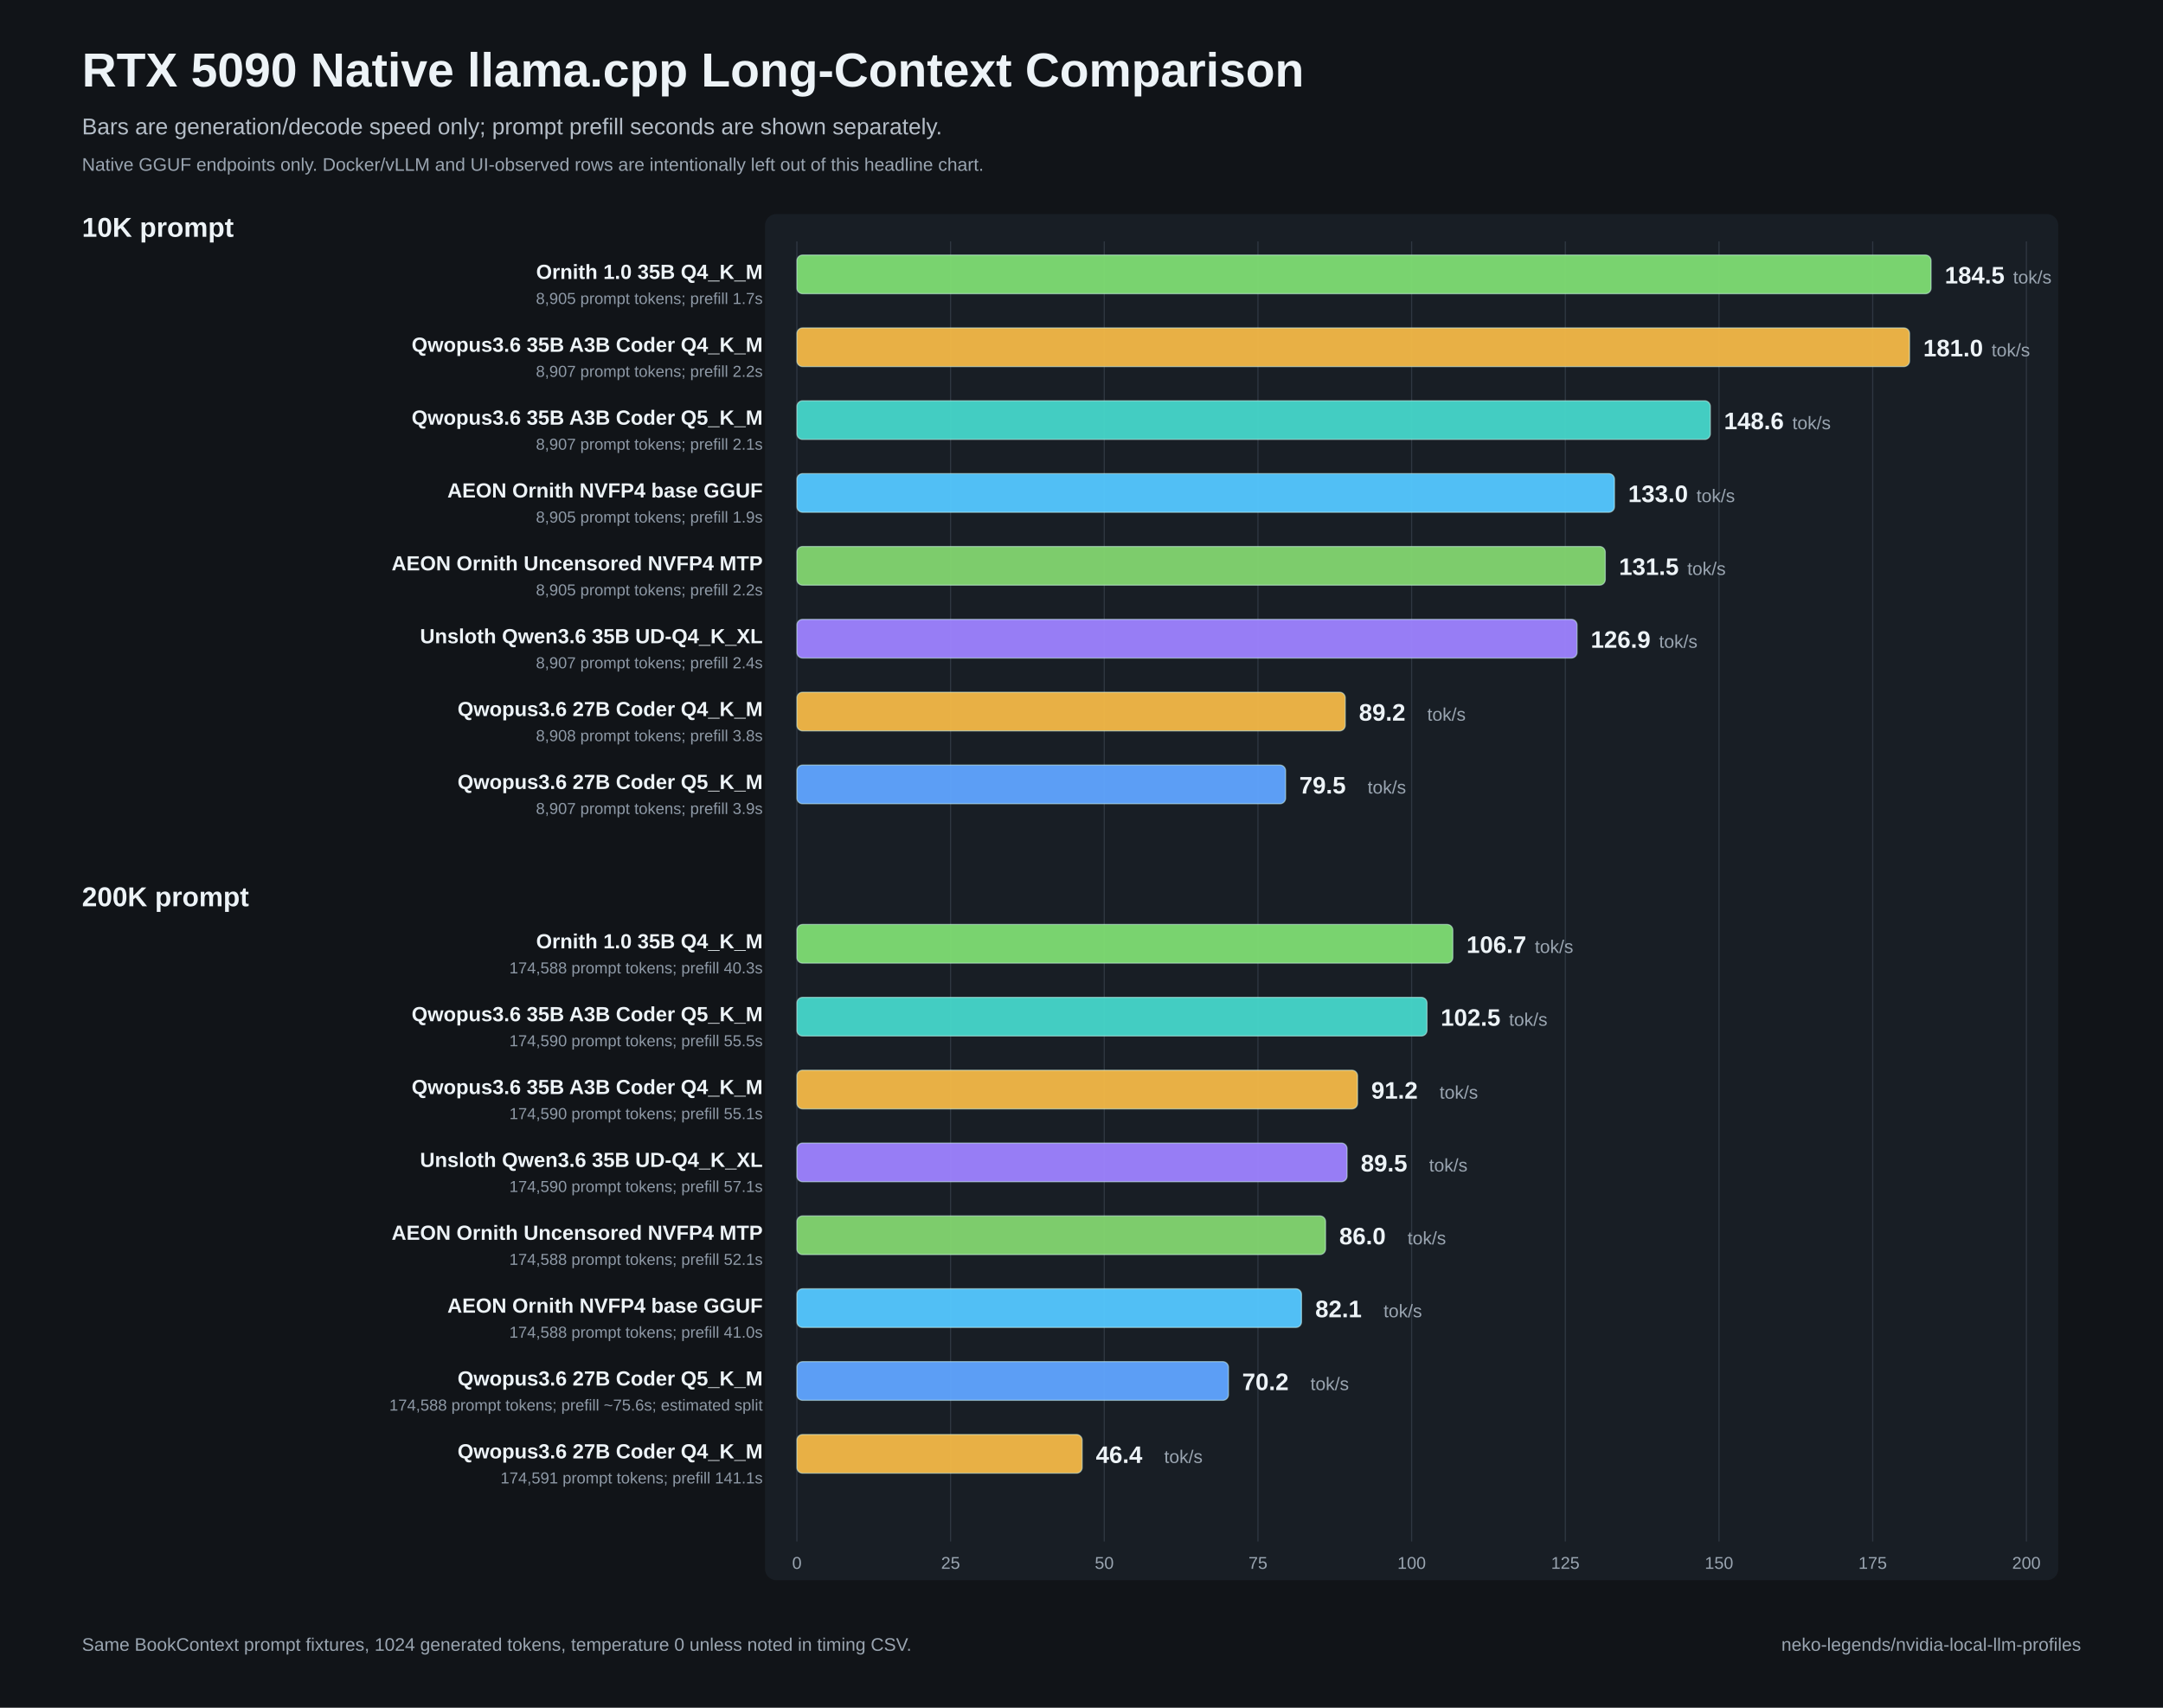
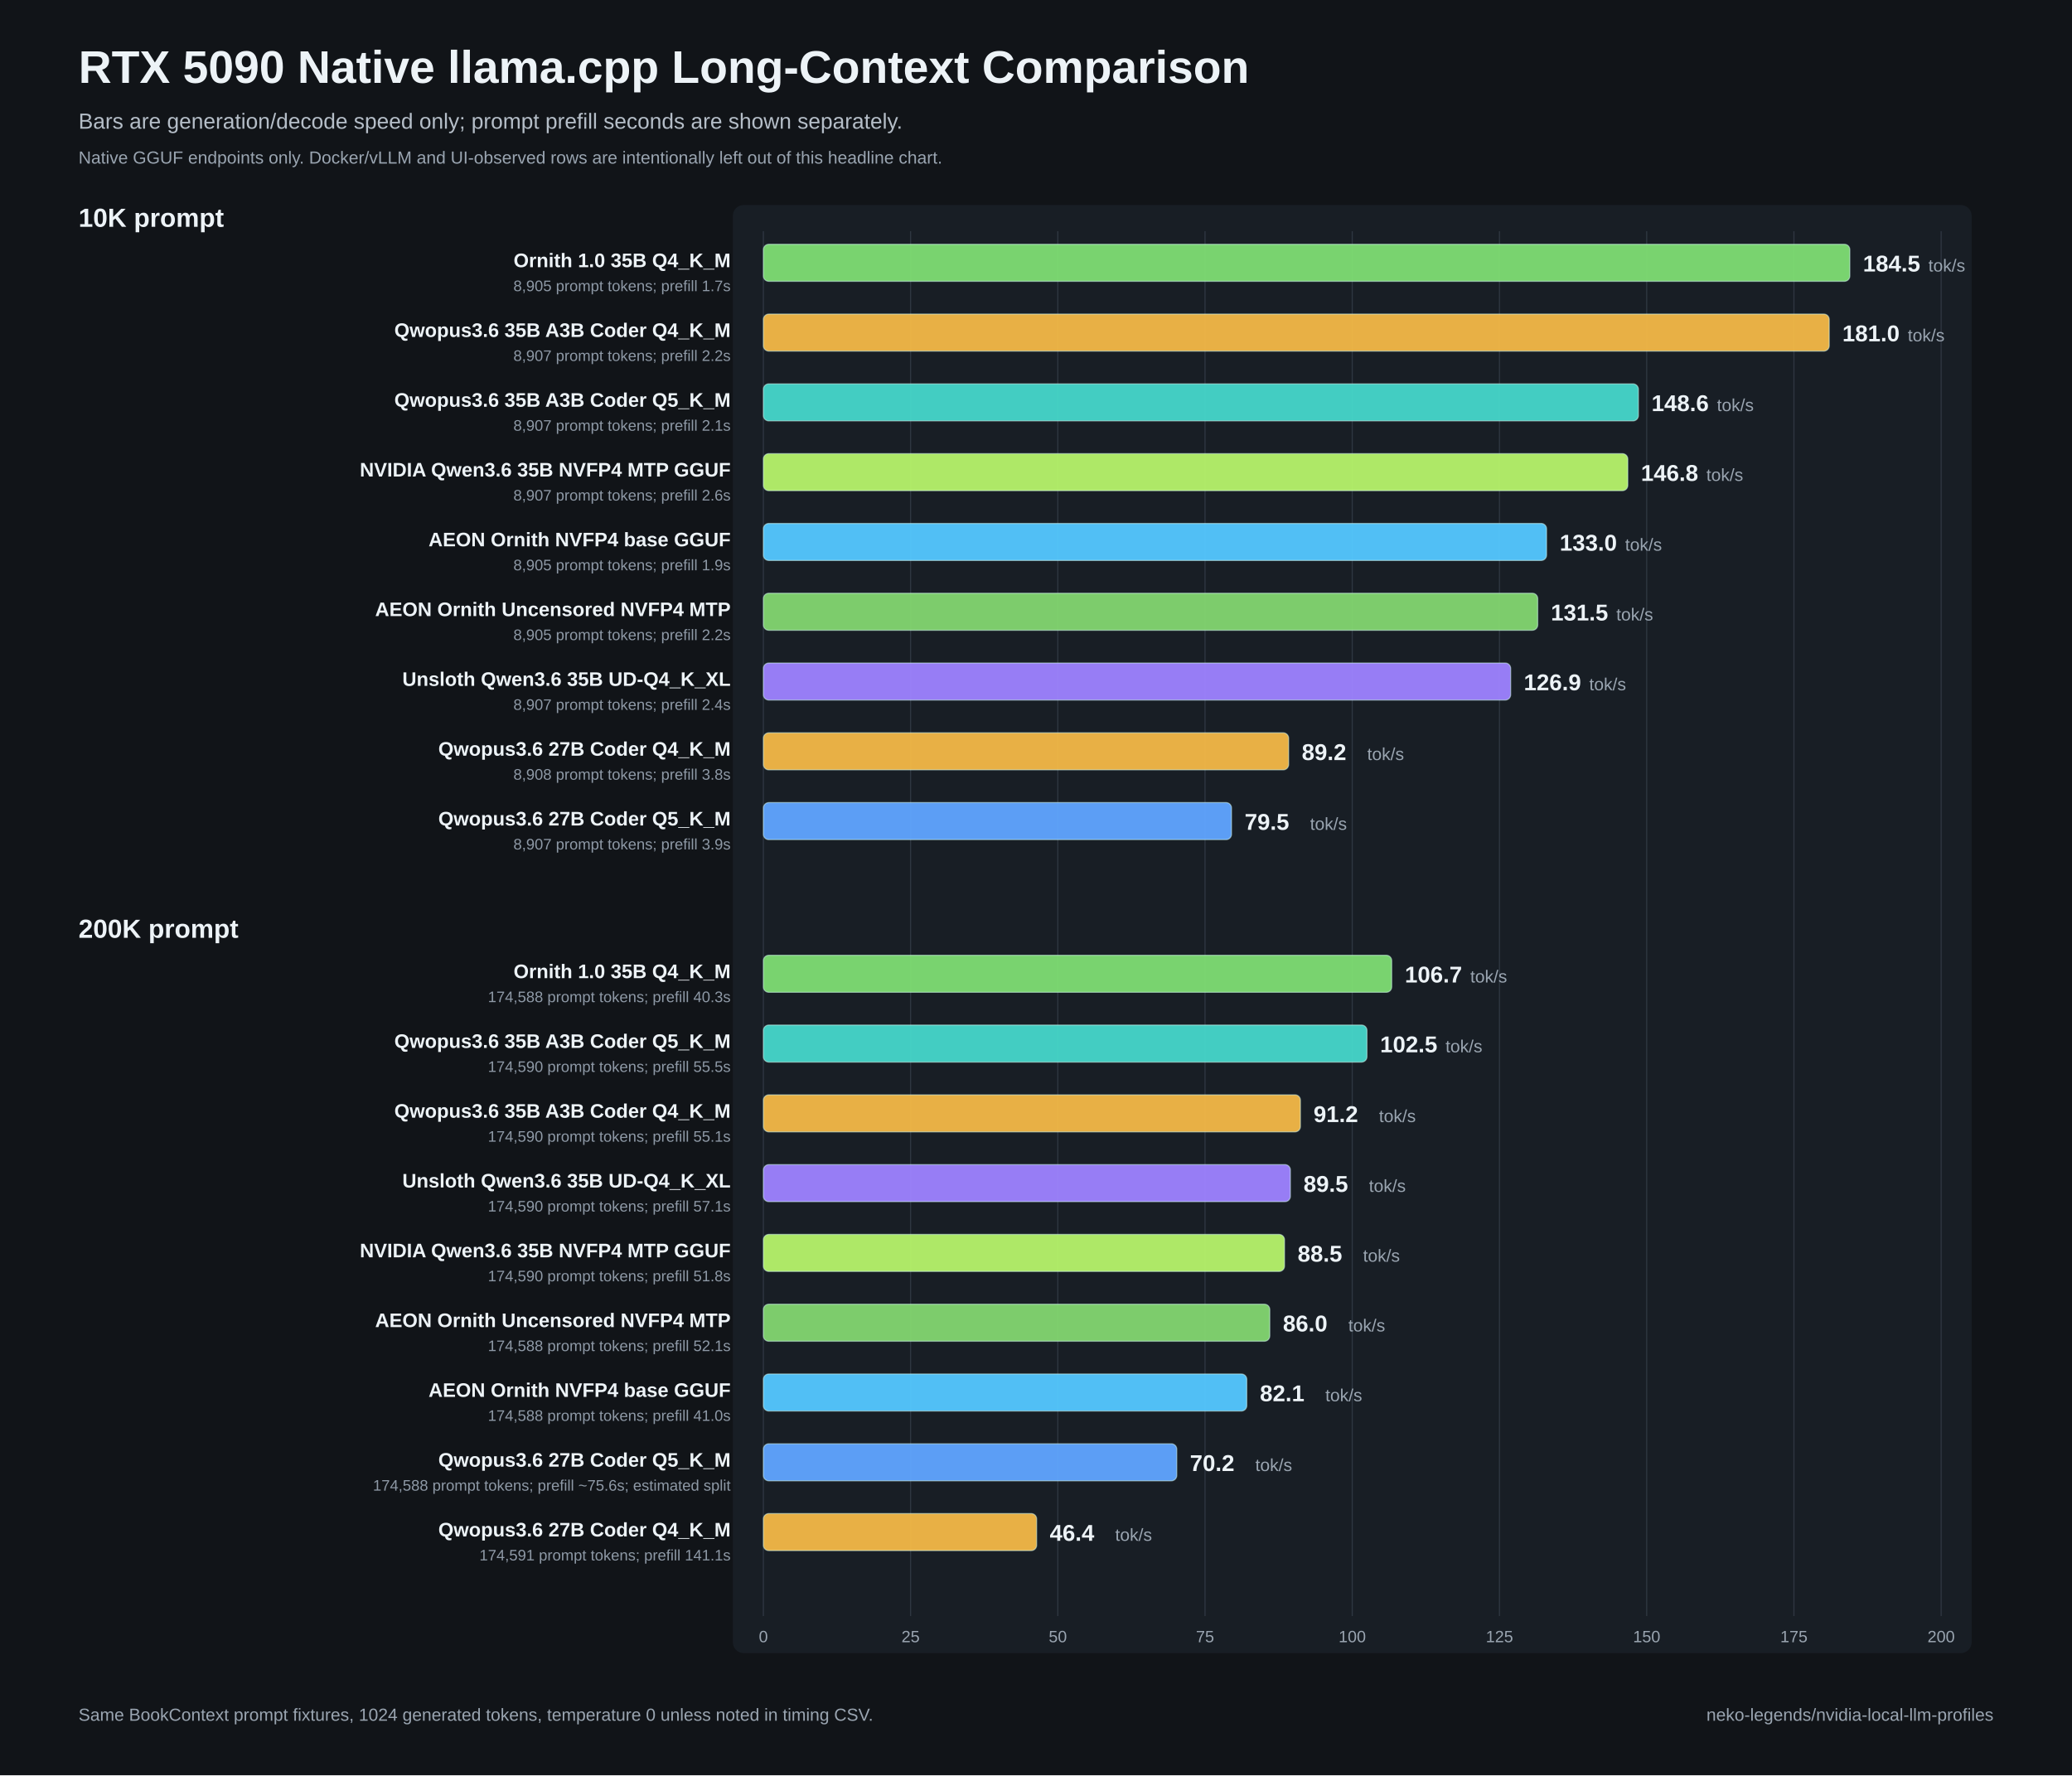
- <svg xmlns="http://www.w3.org/2000/svg" width="1900" height="1500" viewBox="0 0 1900 1500">
+ <svg xmlns="http://www.w3.org/2000/svg" width="1900" height="1628" viewBox="0 0 1900 1628">
  <style>
text{font-family:Segoe UI,Arial,sans-serif;letter-spacing:0}
.title{fill:#edf3f7;font-size:42px;font-weight:750}
.subtitle{fill:#b5bec8;font-size:20px}
.group{fill:#edf3f7;font-size:24px;font-weight:750}
.label{fill:#edf3f7;font-size:18px;font-weight:700}
.detail{fill:#8e99a6;font-size:14px}
.value{fill:#edf3f7;font-size:21px;font-weight:750}
.small{fill:#9aa5b1;font-size:16px}
.axis{fill:#9aa5b1;font-size:15px}
</style>
-   <rect width="1900" height="1500" fill="#111418" />
-   <rect x="672" y="188" width="1136" height="1200" rx="10" fill="#181e25" />
+   <rect width="1900" height="1628" fill="#111418" />
+   <rect x="672" y="188" width="1136" height="1328" rx="10" fill="#181e25" />
  <text x="72.0" y="76.0" class="title">RTX 5090 Native llama.cpp Long-Context Comparison</text>
  <text x="72.0" y="118.0" class="subtitle">Bars are generation/decode speed only; prompt prefill seconds are shown separately.</text>
  <text x="72.0" y="150.0" class="small">Native GGUF endpoints only. Docker/vLLM and UI-observed rows are intentionally left out of this headline chart.</text>
-   <line x1="700.0" y1="212" x2="700.0" y2="1354" stroke="#2f3742" stroke-width="1" />
-   <text x="700.0" y="1378.0" class="axis" text-anchor="middle">0</text>
-   <line x1="835.0" y1="212" x2="835.0" y2="1354" stroke="#2f3742" stroke-width="1" />
-   <text x="835.0" y="1378.0" class="axis" text-anchor="middle">25</text>
-   <line x1="970.0" y1="212" x2="970.0" y2="1354" stroke="#2f3742" stroke-width="1" />
-   <text x="970.0" y="1378.0" class="axis" text-anchor="middle">50</text>
-   <line x1="1105.0" y1="212" x2="1105.0" y2="1354" stroke="#2f3742" stroke-width="1" />
-   <text x="1105.0" y="1378.0" class="axis" text-anchor="middle">75</text>
-   <line x1="1240.0" y1="212" x2="1240.0" y2="1354" stroke="#2f3742" stroke-width="1" />
-   <text x="1240.0" y="1378.0" class="axis" text-anchor="middle">100</text>
-   <line x1="1375.0" y1="212" x2="1375.0" y2="1354" stroke="#2f3742" stroke-width="1" />
-   <text x="1375.0" y="1378.0" class="axis" text-anchor="middle">125</text>
-   <line x1="1510.0" y1="212" x2="1510.0" y2="1354" stroke="#2f3742" stroke-width="1" />
-   <text x="1510.0" y="1378.0" class="axis" text-anchor="middle">150</text>
-   <line x1="1645.0" y1="212" x2="1645.0" y2="1354" stroke="#2f3742" stroke-width="1" />
-   <text x="1645.0" y="1378.0" class="axis" text-anchor="middle">175</text>
-   <line x1="1780.0" y1="212" x2="1780.0" y2="1354" stroke="#2f3742" stroke-width="1" />
-   <text x="1780.0" y="1378.0" class="axis" text-anchor="middle">200</text>
+   <line x1="700.0" y1="212" x2="700.0" y2="1482" stroke="#2f3742" stroke-width="1" />
+   <text x="700.0" y="1506.0" class="axis" text-anchor="middle">0</text>
+   <line x1="835.0" y1="212" x2="835.0" y2="1482" stroke="#2f3742" stroke-width="1" />
+   <text x="835.0" y="1506.0" class="axis" text-anchor="middle">25</text>
+   <line x1="970.0" y1="212" x2="970.0" y2="1482" stroke="#2f3742" stroke-width="1" />
+   <text x="970.0" y="1506.0" class="axis" text-anchor="middle">50</text>
+   <line x1="1105.0" y1="212" x2="1105.0" y2="1482" stroke="#2f3742" stroke-width="1" />
+   <text x="1105.0" y="1506.0" class="axis" text-anchor="middle">75</text>
+   <line x1="1240.0" y1="212" x2="1240.0" y2="1482" stroke="#2f3742" stroke-width="1" />
+   <text x="1240.0" y="1506.0" class="axis" text-anchor="middle">100</text>
+   <line x1="1375.0" y1="212" x2="1375.0" y2="1482" stroke="#2f3742" stroke-width="1" />
+   <text x="1375.0" y="1506.0" class="axis" text-anchor="middle">125</text>
+   <line x1="1510.0" y1="212" x2="1510.0" y2="1482" stroke="#2f3742" stroke-width="1" />
+   <text x="1510.0" y="1506.0" class="axis" text-anchor="middle">150</text>
+   <line x1="1645.0" y1="212" x2="1645.0" y2="1482" stroke="#2f3742" stroke-width="1" />
+   <text x="1645.0" y="1506.0" class="axis" text-anchor="middle">175</text>
+   <line x1="1780.0" y1="212" x2="1780.0" y2="1482" stroke="#2f3742" stroke-width="1" />
+   <text x="1780.0" y="1506.0" class="axis" text-anchor="middle">200</text>
  <text x="72.0" y="208.0" class="group">10K prompt</text>
  <text x="670.0" y="245.0" class="label" text-anchor="end">Ornith 1.0 35B Q4_K_M</text>
  <text x="670.0" y="267.0" class="detail" text-anchor="end">8,905 prompt tokens; prefill 1.7s</text>
  <rect x="700" y="224" width="996.3" height="34" rx="5" fill="#7edc72" opacity="0.95" />
  <rect x="700" y="224" width="996.3" height="34" rx="5" fill="none" stroke="#d9fff8" stroke-opacity="0.50" />
  <text x="1708.3" y="249.0" class="value">184.5</text>
  <text x="1768.3" y="249.0" class="small">tok/s</text>
  <text x="670.0" y="309.0" class="label" text-anchor="end">Qwopus3.6 35B A3B Coder Q4_K_M</text>
  <text x="670.0" y="331.0" class="detail" text-anchor="end">8,907 prompt tokens; prefill 2.2s</text>
  <rect x="700" y="288" width="977.4" height="34" rx="5" fill="#f2b846" opacity="0.95" />
  <rect x="700" y="288" width="977.4" height="34" rx="5" fill="none" stroke="#d9fff8" stroke-opacity="0.50" />
  <text x="1689.4" y="313.0" class="value">181.0</text>
  <text x="1749.4" y="313.0" class="small">tok/s</text>
  <text x="670.0" y="373.0" class="label" text-anchor="end">Qwopus3.6 35B A3B Coder Q5_K_M</text>
  <text x="670.0" y="395.0" class="detail" text-anchor="end">8,907 prompt tokens; prefill 2.1s</text>
  <rect x="700" y="352" width="802.4" height="34" rx="5" fill="#45d6c9" opacity="0.95" />
  <rect x="700" y="352" width="802.4" height="34" rx="5" fill="none" stroke="#d9fff8" stroke-opacity="0.50" />
  <text x="1514.4" y="377.0" class="value">148.6</text>
  <text x="1574.4" y="377.0" class="small">tok/s</text>
-   <text x="670.0" y="437.0" class="label" text-anchor="end">AEON Ornith NVFP4 base GGUF</text>
-   <text x="670.0" y="459.0" class="detail" text-anchor="end">8,905 prompt tokens; prefill 1.9s</text>
-   <rect x="700" y="416" width="718.2" height="34" rx="5" fill="#54c7ff" opacity="0.95" />
-   <rect x="700" y="416" width="718.2" height="34" rx="5" fill="none" stroke="#d9fff8" stroke-opacity="0.50" />
-   <text x="1430.2" y="441.0" class="value">133.0</text>
-   <text x="1490.2" y="441.0" class="small">tok/s</text>
-   <text x="670.0" y="501.0" class="label" text-anchor="end">AEON Ornith Uncensored NVFP4 MTP</text>
-   <text x="670.0" y="523.0" class="detail" text-anchor="end">8,905 prompt tokens; prefill 2.2s</text>
-   <rect x="700" y="480" width="710.1" height="34" rx="5" fill="#82d56f" opacity="0.95" />
-   <rect x="700" y="480" width="710.1" height="34" rx="5" fill="none" stroke="#d9fff8" stroke-opacity="0.50" />
-   <text x="1422.1" y="505.0" class="value">131.5</text>
-   <text x="1482.1" y="505.0" class="small">tok/s</text>
-   <text x="670.0" y="565.0" class="label" text-anchor="end">Unsloth Qwen3.6 35B UD-Q4_K_XL</text>
-   <text x="670.0" y="587.0" class="detail" text-anchor="end">8,907 prompt tokens; prefill 2.4s</text>
-   <rect x="700" y="544" width="685.3" height="34" rx="5" fill="#9d82ff" opacity="0.95" />
-   <rect x="700" y="544" width="685.3" height="34" rx="5" fill="none" stroke="#d9fff8" stroke-opacity="0.50" />
-   <text x="1397.3" y="569.0" class="value">126.9</text>
-   <text x="1457.3" y="569.0" class="small">tok/s</text>
-   <text x="670.0" y="629.0" class="label" text-anchor="end">Qwopus3.6 27B Coder Q4_K_M</text>
-   <text x="670.0" y="651.0" class="detail" text-anchor="end">8,908 prompt tokens; prefill 3.8s</text>
-   <rect x="700" y="608" width="481.7" height="34" rx="5" fill="#f2b846" opacity="0.95" />
-   <rect x="700" y="608" width="481.7" height="34" rx="5" fill="none" stroke="#d9fff8" stroke-opacity="0.50" />
-   <text x="1193.7" y="633.0" class="value">89.2</text>
-   <text x="1253.7" y="633.0" class="small">tok/s</text>
-   <text x="670.0" y="693.0" class="label" text-anchor="end">Qwopus3.6 27B Coder Q5_K_M</text>
-   <text x="670.0" y="715.0" class="detail" text-anchor="end">8,907 prompt tokens; prefill 3.9s</text>
-   <rect x="700" y="672" width="429.3" height="34" rx="5" fill="#60a5ff" opacity="0.95" />
-   <rect x="700" y="672" width="429.3" height="34" rx="5" fill="none" stroke="#d9fff8" stroke-opacity="0.50" />
-   <text x="1141.3" y="697.0" class="value">79.5</text>
-   <text x="1201.3" y="697.0" class="small">tok/s</text>
-   <text x="72.0" y="796.0" class="group">200K prompt</text>
-   <text x="670.0" y="833.0" class="label" text-anchor="end">Ornith 1.0 35B Q4_K_M</text>
-   <text x="670.0" y="855.0" class="detail" text-anchor="end">174,588 prompt tokens; prefill 40.3s</text>
-   <rect x="700" y="812" width="576.2" height="34" rx="5" fill="#7edc72" opacity="0.95" />
-   <rect x="700" y="812" width="576.2" height="34" rx="5" fill="none" stroke="#d9fff8" stroke-opacity="0.50" />
-   <text x="1288.2" y="837.0" class="value">106.7</text>
-   <text x="1348.2" y="837.0" class="small">tok/s</text>
-   <text x="670.0" y="897.0" class="label" text-anchor="end">Qwopus3.6 35B A3B Coder Q5_K_M</text>
-   <text x="670.0" y="919.0" class="detail" text-anchor="end">174,590 prompt tokens; prefill 55.5s</text>
-   <rect x="700" y="876" width="553.5" height="34" rx="5" fill="#45d6c9" opacity="0.95" />
-   <rect x="700" y="876" width="553.5" height="34" rx="5" fill="none" stroke="#d9fff8" stroke-opacity="0.50" />
-   <text x="1265.5" y="901.0" class="value">102.5</text>
-   <text x="1325.5" y="901.0" class="small">tok/s</text>
-   <text x="670.0" y="961.0" class="label" text-anchor="end">Qwopus3.6 35B A3B Coder Q4_K_M</text>
-   <text x="670.0" y="983.0" class="detail" text-anchor="end">174,590 prompt tokens; prefill 55.1s</text>
-   <rect x="700" y="940" width="492.5" height="34" rx="5" fill="#f2b846" opacity="0.95" />
-   <rect x="700" y="940" width="492.5" height="34" rx="5" fill="none" stroke="#d9fff8" stroke-opacity="0.50" />
-   <text x="1204.5" y="965.0" class="value">91.2</text>
-   <text x="1264.5" y="965.0" class="small">tok/s</text>
-   <text x="670.0" y="1025.0" class="label" text-anchor="end">Unsloth Qwen3.6 35B UD-Q4_K_XL</text>
-   <text x="670.0" y="1047.0" class="detail" text-anchor="end">174,590 prompt tokens; prefill 57.1s</text>
-   <rect x="700" y="1004" width="483.3" height="34" rx="5" fill="#9d82ff" opacity="0.95" />
-   <rect x="700" y="1004" width="483.3" height="34" rx="5" fill="none" stroke="#d9fff8" stroke-opacity="0.50" />
-   <text x="1195.3" y="1029.0" class="value">89.5</text>
-   <text x="1255.3" y="1029.0" class="small">tok/s</text>
-   <text x="670.0" y="1089.0" class="label" text-anchor="end">AEON Ornith Uncensored NVFP4 MTP</text>
-   <text x="670.0" y="1111.0" class="detail" text-anchor="end">174,588 prompt tokens; prefill 52.1s</text>
-   <rect x="700" y="1068" width="464.4" height="34" rx="5" fill="#82d56f" opacity="0.95" />
-   <rect x="700" y="1068" width="464.4" height="34" rx="5" fill="none" stroke="#d9fff8" stroke-opacity="0.50" />
-   <text x="1176.4" y="1093.0" class="value">86.0</text>
-   <text x="1236.4" y="1093.0" class="small">tok/s</text>
-   <text x="670.0" y="1153.0" class="label" text-anchor="end">AEON Ornith NVFP4 base GGUF</text>
-   <text x="670.0" y="1175.0" class="detail" text-anchor="end">174,588 prompt tokens; prefill 41.0s</text>
-   <rect x="700" y="1132" width="443.3" height="34" rx="5" fill="#54c7ff" opacity="0.95" />
-   <rect x="700" y="1132" width="443.3" height="34" rx="5" fill="none" stroke="#d9fff8" stroke-opacity="0.50" />
-   <text x="1155.3" y="1157.0" class="value">82.1</text>
-   <text x="1215.3" y="1157.0" class="small">tok/s</text>
-   <text x="670.0" y="1217.0" class="label" text-anchor="end">Qwopus3.6 27B Coder Q5_K_M</text>
-   <text x="670.0" y="1239.0" class="detail" text-anchor="end">174,588 prompt tokens; prefill ~75.6s; estimated split</text>
-   <rect x="700" y="1196" width="379.1" height="34" rx="5" fill="#60a5ff" opacity="0.95" />
-   <rect x="700" y="1196" width="379.1" height="34" rx="5" fill="none" stroke="#d9fff8" stroke-opacity="0.50" />
-   <text x="1091.1" y="1221.0" class="value">70.2</text>
-   <text x="1151.1" y="1221.0" class="small">tok/s</text>
-   <text x="670.0" y="1281.0" class="label" text-anchor="end">Qwopus3.6 27B Coder Q4_K_M</text>
-   <text x="670.0" y="1303.0" class="detail" text-anchor="end">174,591 prompt tokens; prefill 141.1s</text>
-   <rect x="700" y="1260" width="250.6" height="34" rx="5" fill="#f2b846" opacity="0.95" />
-   <rect x="700" y="1260" width="250.6" height="34" rx="5" fill="none" stroke="#d9fff8" stroke-opacity="0.50" />
-   <text x="962.6" y="1285.0" class="value">46.4</text>
-   <text x="1022.6" y="1285.0" class="small">tok/s</text>
-   <text x="72.0" y="1450.0" class="small">Same BookContext prompt fixtures, 1024 generated tokens, temperature 0 unless noted in timing CSV.</text>
-   <text x="1828.0" y="1450.0" class="small" text-anchor="end">neko-legends/nvidia-local-llm-profiles</text>
+   <text x="670.0" y="437.0" class="label" text-anchor="end">NVIDIA Qwen3.6 35B NVFP4 MTP GGUF</text>
+   <text x="670.0" y="459.0" class="detail" text-anchor="end">8,907 prompt tokens; prefill 2.6s</text>
+   <rect x="700" y="416" width="792.7" height="34" rx="5" fill="#b6f26a" opacity="0.95" />
+   <rect x="700" y="416" width="792.7" height="34" rx="5" fill="none" stroke="#d9fff8" stroke-opacity="0.50" />
+   <text x="1504.7" y="441.0" class="value">146.8</text>
+   <text x="1564.7" y="441.0" class="small">tok/s</text>
+   <text x="670.0" y="501.0" class="label" text-anchor="end">AEON Ornith NVFP4 base GGUF</text>
+   <text x="670.0" y="523.0" class="detail" text-anchor="end">8,905 prompt tokens; prefill 1.9s</text>
+   <rect x="700" y="480" width="718.2" height="34" rx="5" fill="#54c7ff" opacity="0.95" />
+   <rect x="700" y="480" width="718.2" height="34" rx="5" fill="none" stroke="#d9fff8" stroke-opacity="0.50" />
+   <text x="1430.2" y="505.0" class="value">133.0</text>
+   <text x="1490.2" y="505.0" class="small">tok/s</text>
+   <text x="670.0" y="565.0" class="label" text-anchor="end">AEON Ornith Uncensored NVFP4 MTP</text>
+   <text x="670.0" y="587.0" class="detail" text-anchor="end">8,905 prompt tokens; prefill 2.2s</text>
+   <rect x="700" y="544" width="710.1" height="34" rx="5" fill="#82d56f" opacity="0.95" />
+   <rect x="700" y="544" width="710.1" height="34" rx="5" fill="none" stroke="#d9fff8" stroke-opacity="0.50" />
+   <text x="1422.1" y="569.0" class="value">131.5</text>
+   <text x="1482.1" y="569.0" class="small">tok/s</text>
+   <text x="670.0" y="629.0" class="label" text-anchor="end">Unsloth Qwen3.6 35B UD-Q4_K_XL</text>
+   <text x="670.0" y="651.0" class="detail" text-anchor="end">8,907 prompt tokens; prefill 2.4s</text>
+   <rect x="700" y="608" width="685.3" height="34" rx="5" fill="#9d82ff" opacity="0.95" />
+   <rect x="700" y="608" width="685.3" height="34" rx="5" fill="none" stroke="#d9fff8" stroke-opacity="0.50" />
+   <text x="1397.3" y="633.0" class="value">126.9</text>
+   <text x="1457.3" y="633.0" class="small">tok/s</text>
+   <text x="670.0" y="693.0" class="label" text-anchor="end">Qwopus3.6 27B Coder Q4_K_M</text>
+   <text x="670.0" y="715.0" class="detail" text-anchor="end">8,908 prompt tokens; prefill 3.8s</text>
+   <rect x="700" y="672" width="481.7" height="34" rx="5" fill="#f2b846" opacity="0.95" />
+   <rect x="700" y="672" width="481.7" height="34" rx="5" fill="none" stroke="#d9fff8" stroke-opacity="0.50" />
+   <text x="1193.7" y="697.0" class="value">89.2</text>
+   <text x="1253.7" y="697.0" class="small">tok/s</text>
+   <text x="670.0" y="757.0" class="label" text-anchor="end">Qwopus3.6 27B Coder Q5_K_M</text>
+   <text x="670.0" y="779.0" class="detail" text-anchor="end">8,907 prompt tokens; prefill 3.9s</text>
+   <rect x="700" y="736" width="429.3" height="34" rx="5" fill="#60a5ff" opacity="0.95" />
+   <rect x="700" y="736" width="429.3" height="34" rx="5" fill="none" stroke="#d9fff8" stroke-opacity="0.50" />
+   <text x="1141.3" y="761.0" class="value">79.5</text>
+   <text x="1201.3" y="761.0" class="small">tok/s</text>
+   <text x="72.0" y="860.0" class="group">200K prompt</text>
+   <text x="670.0" y="897.0" class="label" text-anchor="end">Ornith 1.0 35B Q4_K_M</text>
+   <text x="670.0" y="919.0" class="detail" text-anchor="end">174,588 prompt tokens; prefill 40.3s</text>
+   <rect x="700" y="876" width="576.2" height="34" rx="5" fill="#7edc72" opacity="0.95" />
+   <rect x="700" y="876" width="576.2" height="34" rx="5" fill="none" stroke="#d9fff8" stroke-opacity="0.50" />
+   <text x="1288.2" y="901.0" class="value">106.7</text>
+   <text x="1348.2" y="901.0" class="small">tok/s</text>
+   <text x="670.0" y="961.0" class="label" text-anchor="end">Qwopus3.6 35B A3B Coder Q5_K_M</text>
+   <text x="670.0" y="983.0" class="detail" text-anchor="end">174,590 prompt tokens; prefill 55.5s</text>
+   <rect x="700" y="940" width="553.5" height="34" rx="5" fill="#45d6c9" opacity="0.95" />
+   <rect x="700" y="940" width="553.5" height="34" rx="5" fill="none" stroke="#d9fff8" stroke-opacity="0.50" />
+   <text x="1265.5" y="965.0" class="value">102.5</text>
+   <text x="1325.5" y="965.0" class="small">tok/s</text>
+   <text x="670.0" y="1025.0" class="label" text-anchor="end">Qwopus3.6 35B A3B Coder Q4_K_M</text>
+   <text x="670.0" y="1047.0" class="detail" text-anchor="end">174,590 prompt tokens; prefill 55.1s</text>
+   <rect x="700" y="1004" width="492.5" height="34" rx="5" fill="#f2b846" opacity="0.95" />
+   <rect x="700" y="1004" width="492.5" height="34" rx="5" fill="none" stroke="#d9fff8" stroke-opacity="0.50" />
+   <text x="1204.5" y="1029.0" class="value">91.2</text>
+   <text x="1264.5" y="1029.0" class="small">tok/s</text>
+   <text x="670.0" y="1089.0" class="label" text-anchor="end">Unsloth Qwen3.6 35B UD-Q4_K_XL</text>
+   <text x="670.0" y="1111.0" class="detail" text-anchor="end">174,590 prompt tokens; prefill 57.1s</text>
+   <rect x="700" y="1068" width="483.3" height="34" rx="5" fill="#9d82ff" opacity="0.95" />
+   <rect x="700" y="1068" width="483.3" height="34" rx="5" fill="none" stroke="#d9fff8" stroke-opacity="0.50" />
+   <text x="1195.3" y="1093.0" class="value">89.5</text>
+   <text x="1255.3" y="1093.0" class="small">tok/s</text>
+   <text x="670.0" y="1153.0" class="label" text-anchor="end">NVIDIA Qwen3.6 35B NVFP4 MTP GGUF</text>
+   <text x="670.0" y="1175.0" class="detail" text-anchor="end">174,590 prompt tokens; prefill 51.8s</text>
+   <rect x="700" y="1132" width="477.9" height="34" rx="5" fill="#b6f26a" opacity="0.95" />
+   <rect x="700" y="1132" width="477.9" height="34" rx="5" fill="none" stroke="#d9fff8" stroke-opacity="0.50" />
+   <text x="1189.9" y="1157.0" class="value">88.5</text>
+   <text x="1249.9" y="1157.0" class="small">tok/s</text>
+   <text x="670.0" y="1217.0" class="label" text-anchor="end">AEON Ornith Uncensored NVFP4 MTP</text>
+   <text x="670.0" y="1239.0" class="detail" text-anchor="end">174,588 prompt tokens; prefill 52.1s</text>
+   <rect x="700" y="1196" width="464.4" height="34" rx="5" fill="#82d56f" opacity="0.95" />
+   <rect x="700" y="1196" width="464.4" height="34" rx="5" fill="none" stroke="#d9fff8" stroke-opacity="0.50" />
+   <text x="1176.4" y="1221.0" class="value">86.0</text>
+   <text x="1236.4" y="1221.0" class="small">tok/s</text>
+   <text x="670.0" y="1281.0" class="label" text-anchor="end">AEON Ornith NVFP4 base GGUF</text>
+   <text x="670.0" y="1303.0" class="detail" text-anchor="end">174,588 prompt tokens; prefill 41.0s</text>
+   <rect x="700" y="1260" width="443.3" height="34" rx="5" fill="#54c7ff" opacity="0.95" />
+   <rect x="700" y="1260" width="443.3" height="34" rx="5" fill="none" stroke="#d9fff8" stroke-opacity="0.50" />
+   <text x="1155.3" y="1285.0" class="value">82.1</text>
+   <text x="1215.3" y="1285.0" class="small">tok/s</text>
+   <text x="670.0" y="1345.0" class="label" text-anchor="end">Qwopus3.6 27B Coder Q5_K_M</text>
+   <text x="670.0" y="1367.0" class="detail" text-anchor="end">174,588 prompt tokens; prefill ~75.6s; estimated split</text>
+   <rect x="700" y="1324" width="379.1" height="34" rx="5" fill="#60a5ff" opacity="0.95" />
+   <rect x="700" y="1324" width="379.1" height="34" rx="5" fill="none" stroke="#d9fff8" stroke-opacity="0.50" />
+   <text x="1091.1" y="1349.0" class="value">70.2</text>
+   <text x="1151.1" y="1349.0" class="small">tok/s</text>
+   <text x="670.0" y="1409.0" class="label" text-anchor="end">Qwopus3.6 27B Coder Q4_K_M</text>
+   <text x="670.0" y="1431.0" class="detail" text-anchor="end">174,591 prompt tokens; prefill 141.1s</text>
+   <rect x="700" y="1388" width="250.6" height="34" rx="5" fill="#f2b846" opacity="0.95" />
+   <rect x="700" y="1388" width="250.6" height="34" rx="5" fill="none" stroke="#d9fff8" stroke-opacity="0.50" />
+   <text x="962.6" y="1413.0" class="value">46.4</text>
+   <text x="1022.6" y="1413.0" class="small">tok/s</text>
+   <text x="72.0" y="1578.0" class="small">Same BookContext prompt fixtures, 1024 generated tokens, temperature 0 unless noted in timing CSV.</text>
+   <text x="1828.0" y="1578.0" class="small" text-anchor="end">neko-legends/nvidia-local-llm-profiles</text>
</svg>
